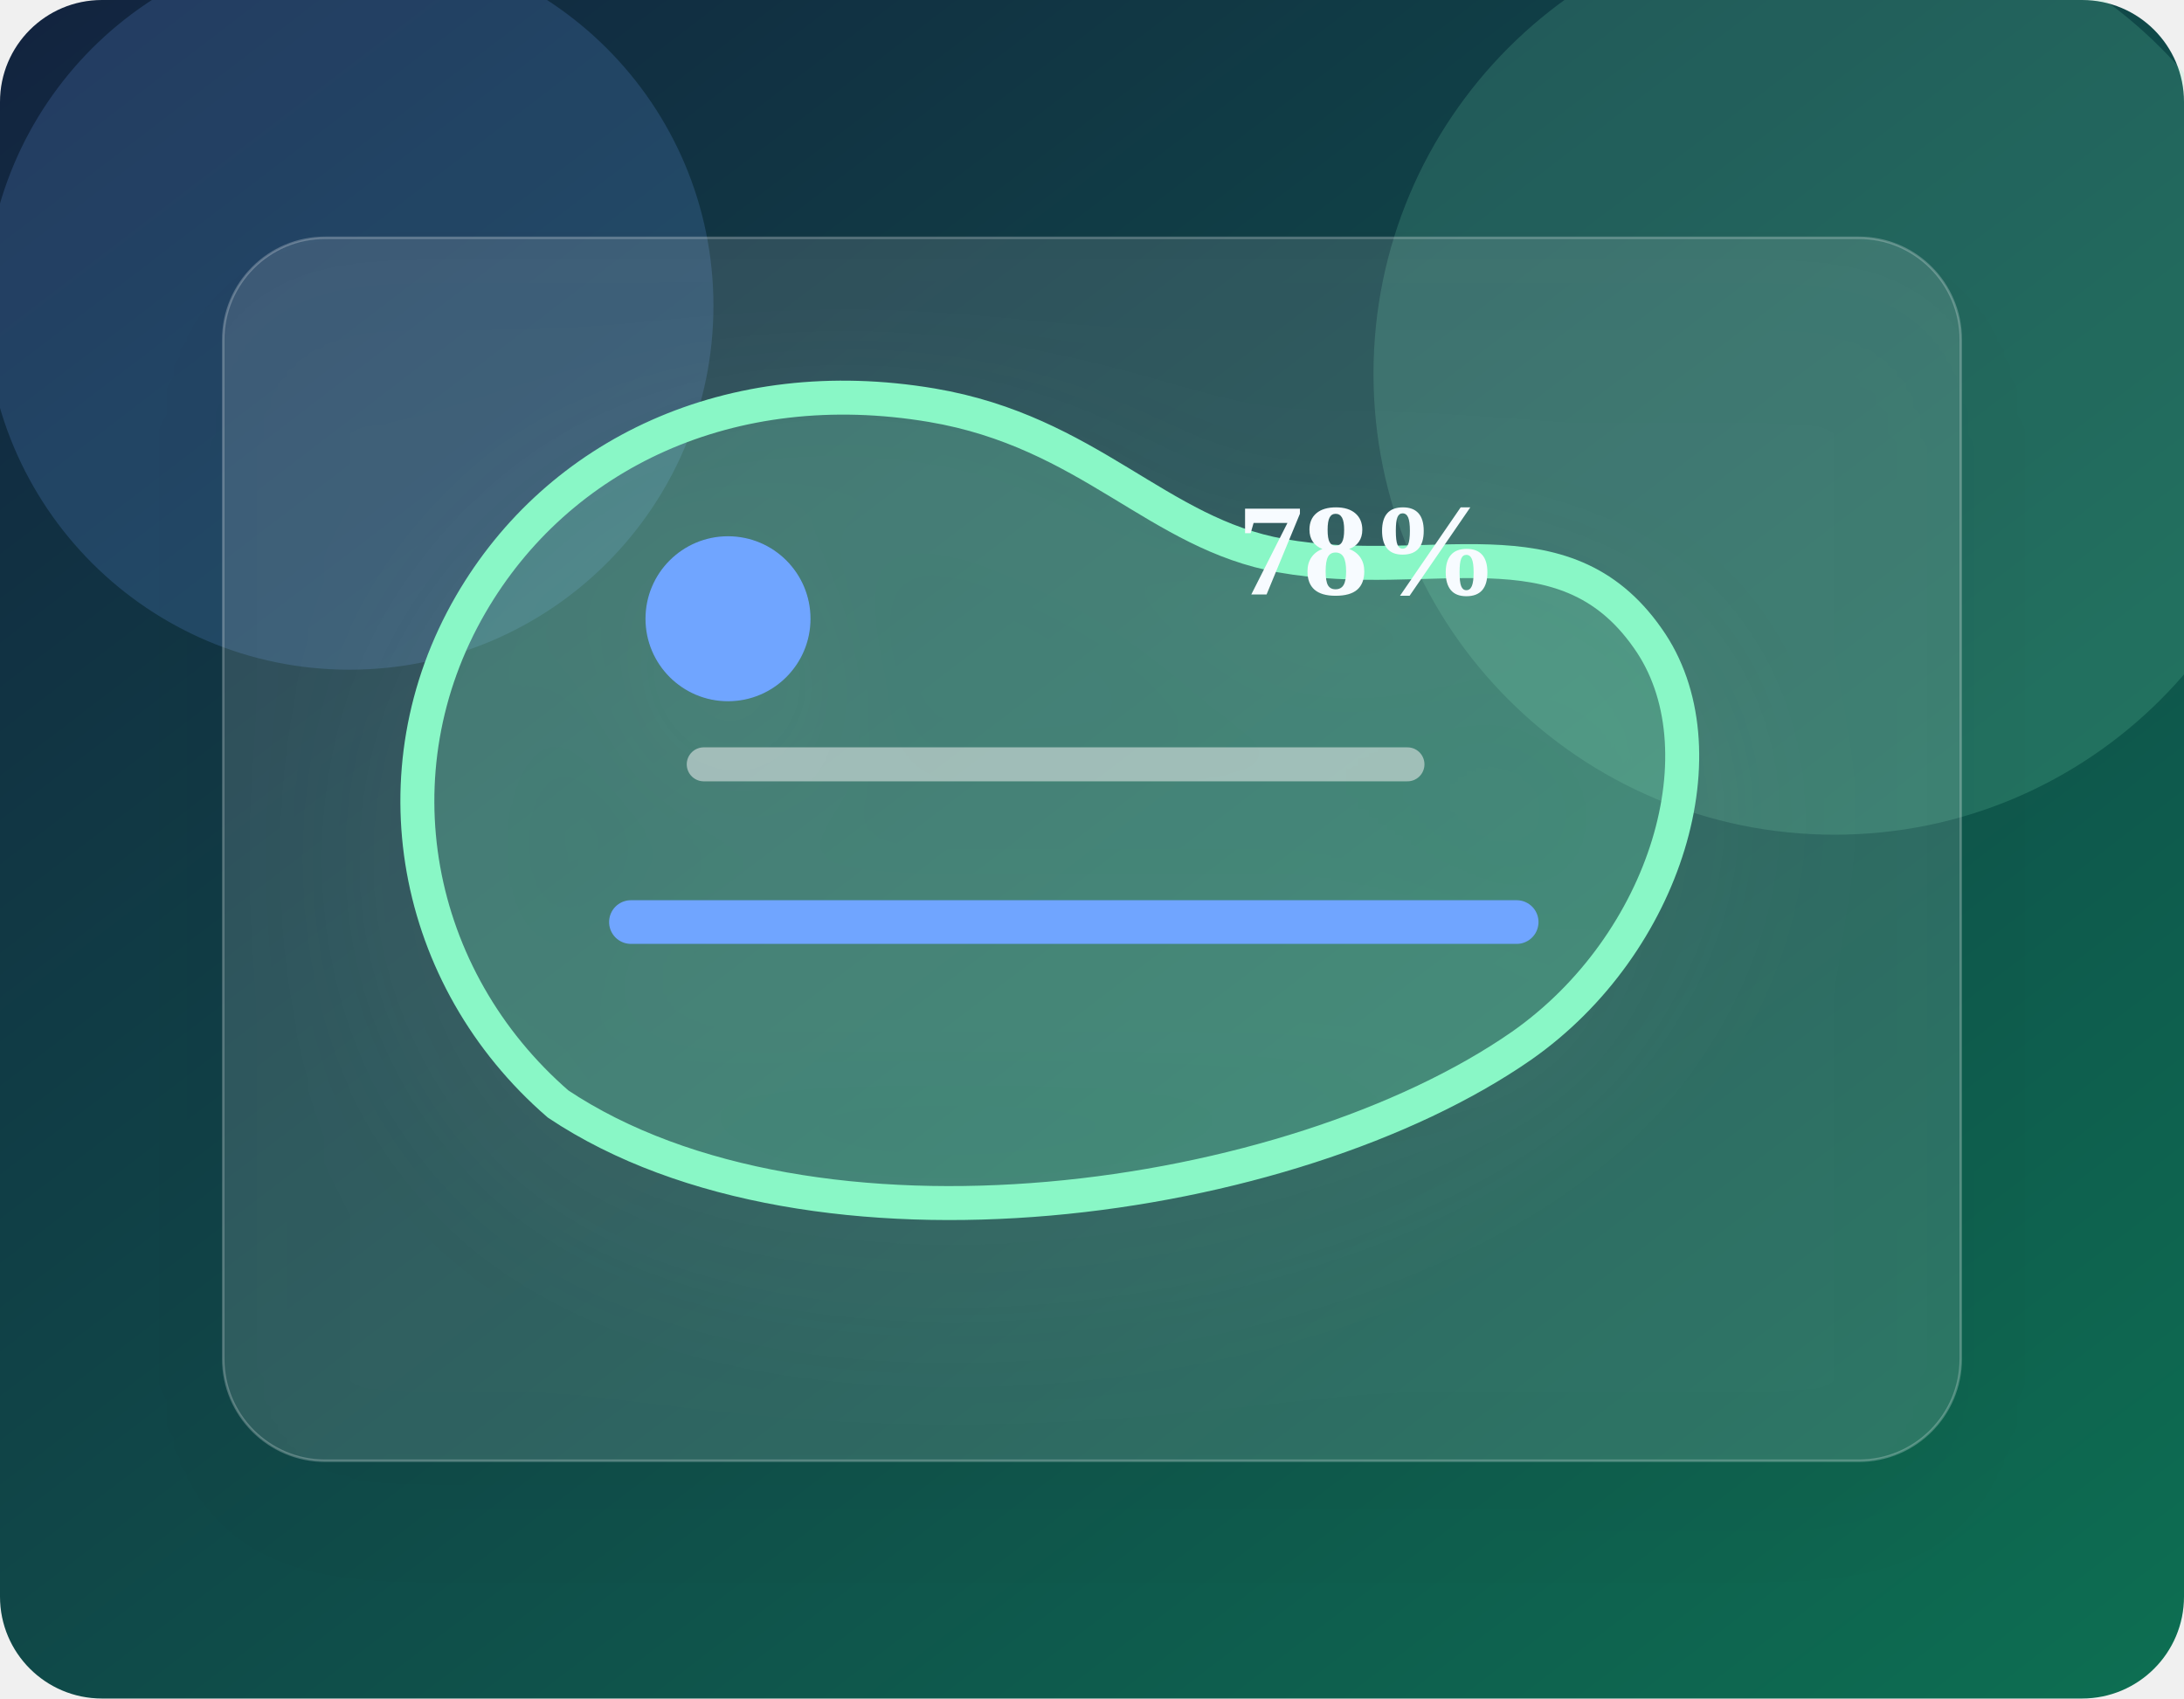
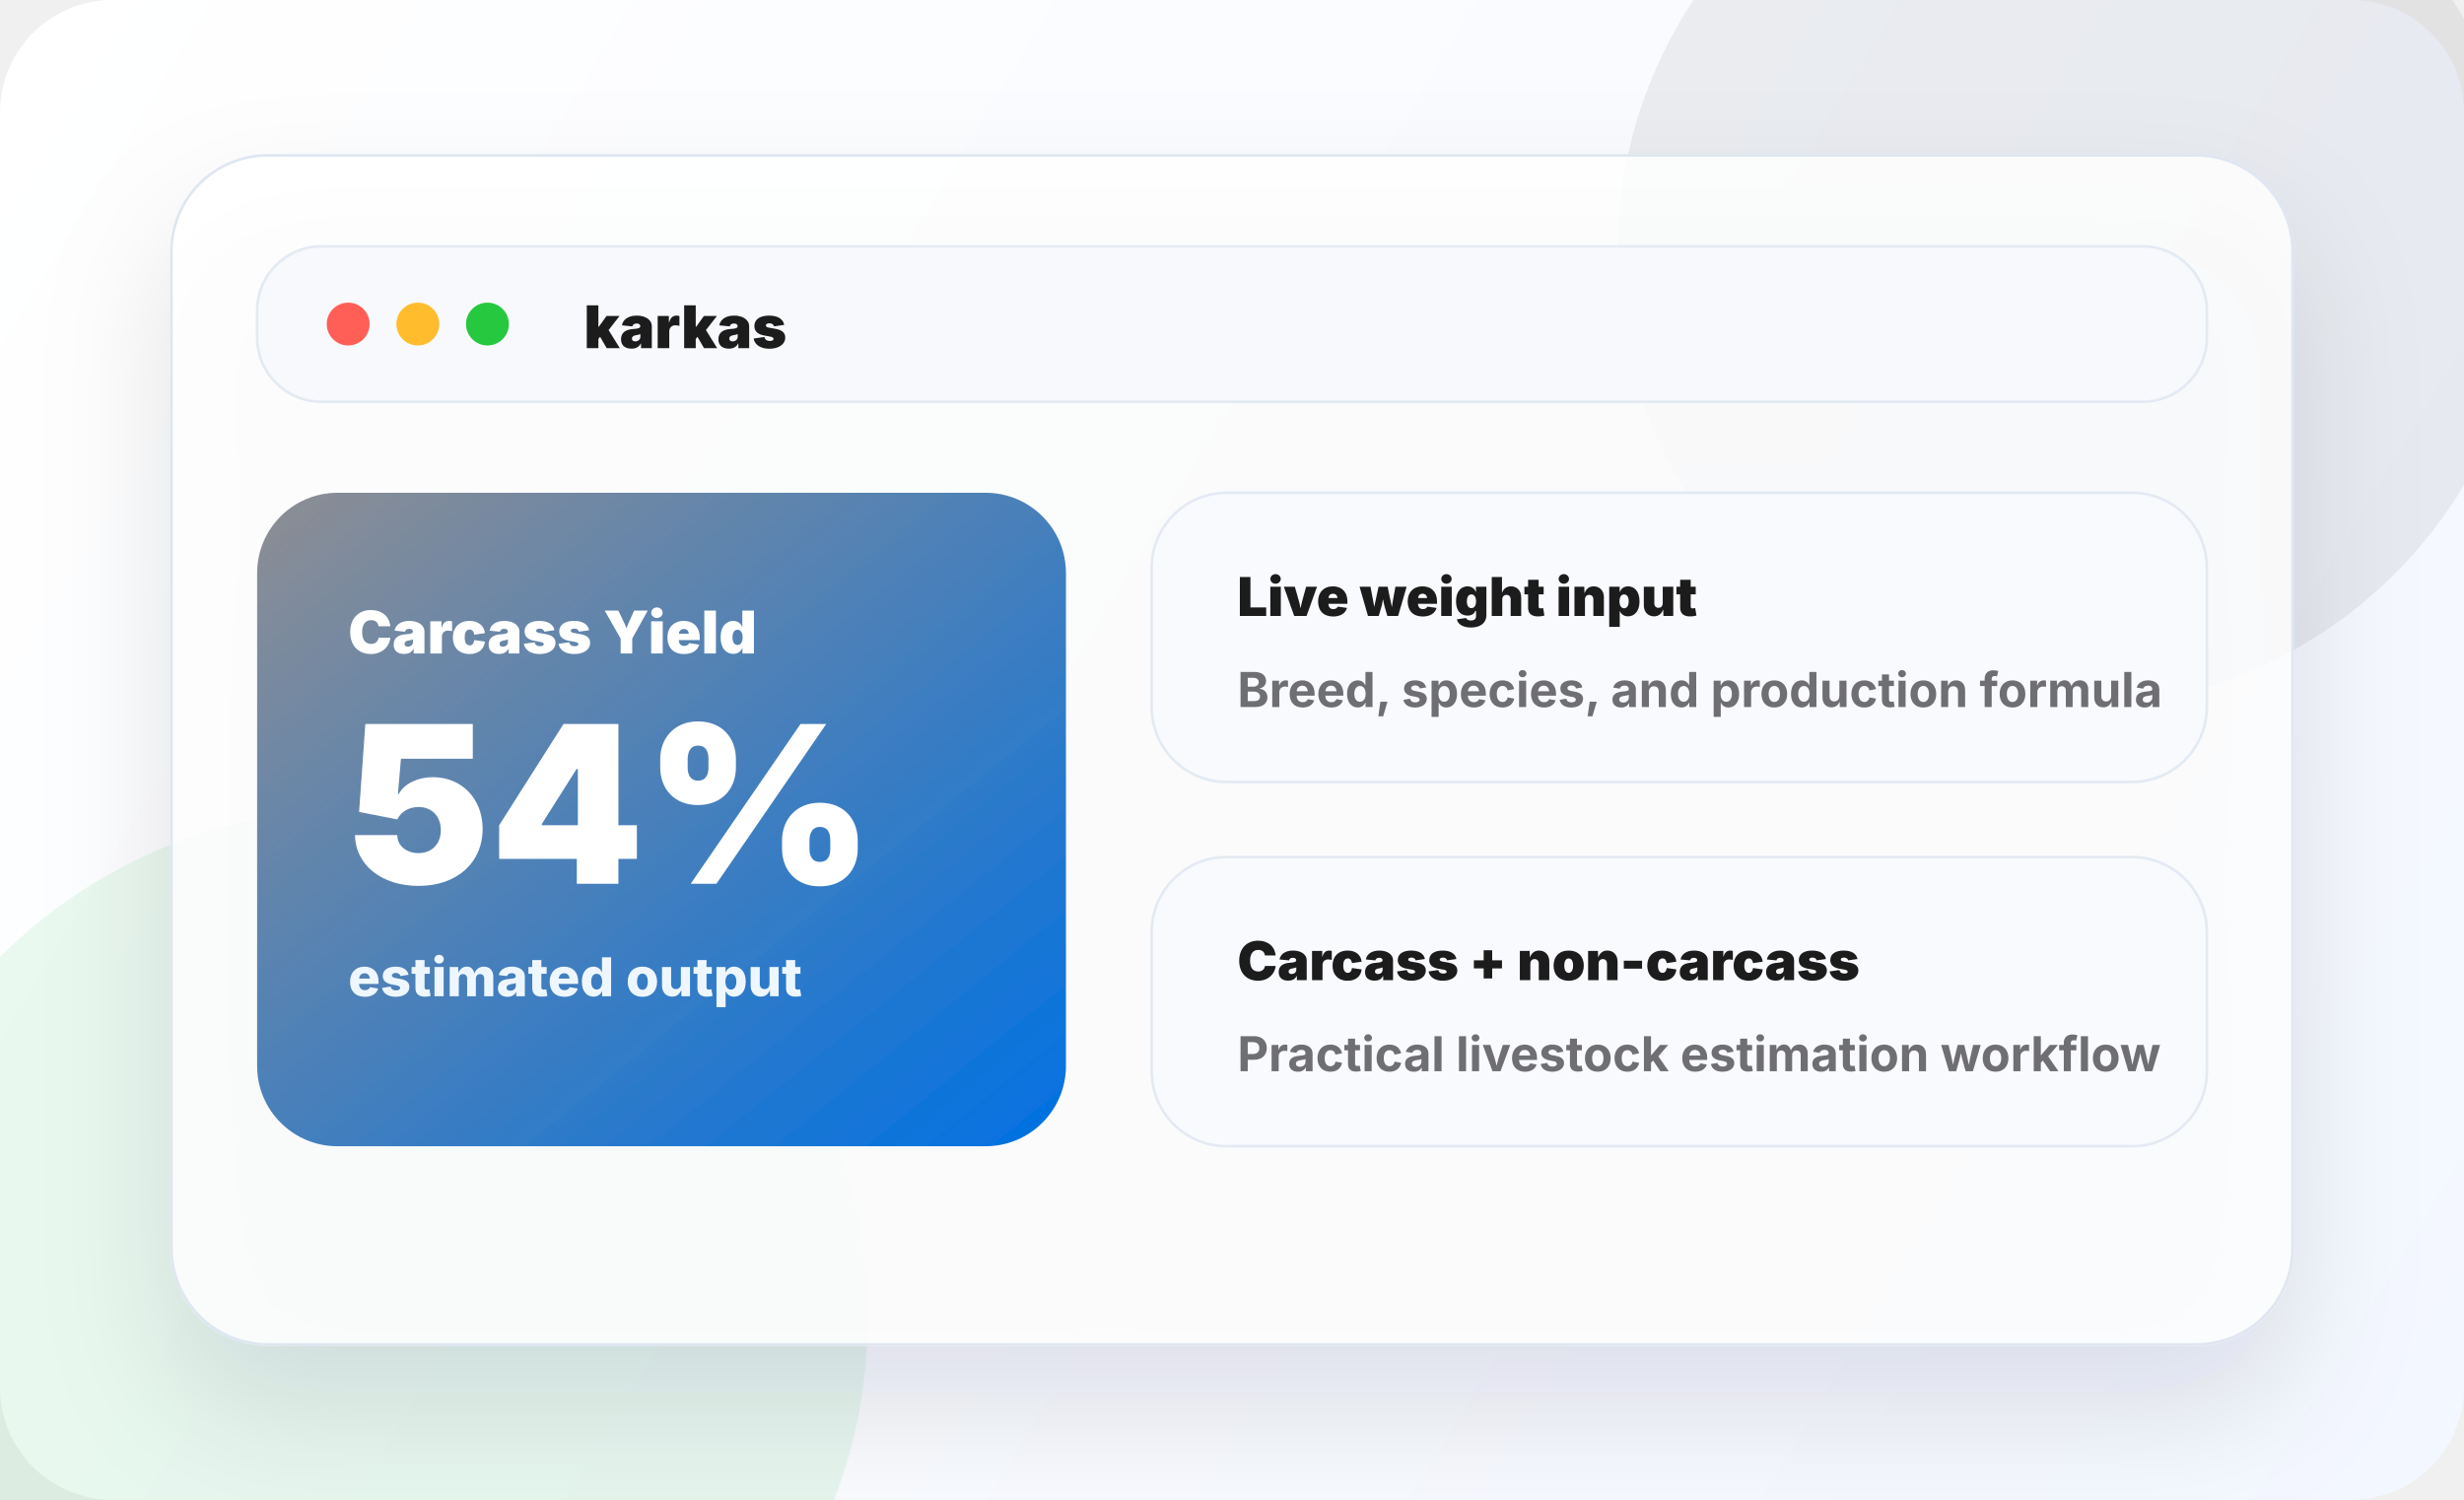
- <svg xmlns="http://www.w3.org/2000/svg" width="900" height="700" viewBox="0 0 900 700" role="img">
+ <svg xmlns="http://www.w3.org/2000/svg" viewBox="0 0 920 560" role="img" aria-labelledby="title desc">
  <defs>
-     <linearGradient id="bg" x1="0" y1="0" x2="1" y2="1">
-       <stop offset="0" stop-color="#12233f" />
-       <stop offset="1" stop-color="#0d6f52" />
+     <linearGradient id="bg" x1="0" y1="0" x2="920" y2="560" gradientUnits="userSpaceOnUse">
+       <stop stop-color="#FFFFFF" />
+       <stop offset="1" stop-color="#F3F7FF" />
    </linearGradient>
    <linearGradient id="accent" x1="0" y1="0" x2="1" y2="1">
-       <stop offset="0" stop-color="#89f7c6" />
-       <stop offset="1" stop-color="#70a5ff" />
+       <stop stop-color="#8E8E93" />
+       <stop offset="1" stop-color="#0071E3" />
    </linearGradient>
-     <filter id="shadow" x="-20%" y="-20%" width="140%" height="140%">
-       <feDropShadow dx="0" dy="24" stdDeviation="28" flood-color="#000" flood-opacity=".25" />
+     <filter id="shadow" x="-12%" y="-12%" width="124%" height="136%">
+       <feDropShadow dx="0" dy="24" stdDeviation="24" flood-color="#102033" flood-opacity="0.13" />
    </filter>
  </defs>
-   <rect width="100%" height="100%" rx="42" fill="url(#bg)" />
-   <circle cx="144" cy="126" r="150" fill="#70a5ff" opacity=".18" />
-   <circle cx="756" cy="154" r="190" fill="#89f7c6" opacity=".16" />
+   <rect width="920" height="560" rx="42" fill="url(#bg)" />
+   <circle cx="774" cy="94" r="170" fill="#8E8E93" opacity="0.14" />
+   <circle cx="134" cy="492" r="190" fill="#30D158" opacity="0.10" />
  <g filter="url(#shadow)">
-     <rect x="92" y="98" width="716" height="504" rx="42" fill="rgba(255,255,255,.12)" stroke="rgba(255,255,255,.24)" />
-     <path d="M230 455c-60-52-76-137-36-206 36-62 107-96 190-82 65 11 93 53 144 62 62 11 116-16 151 34 32 45 8 126-52 168-95 66-292 94-397 24Z" fill="rgba(137,247,198,.22)" stroke="#89f7c6" stroke-width="14" />
-     <path d="M260 380h365" stroke="#70a5ff" stroke-width="18" stroke-linecap="round" />
-     <path d="M290 315h290" stroke="rgba(255,255,255,.48)" stroke-width="14" stroke-linecap="round" />
-     <circle cx="300" cy="255" r="34" fill="#70a5ff" />
-     <text x="510" y="245" fill="#f7fbff" font-size="54" font-weight="800">78%</text>
+     <rect x="64" y="58" width="792" height="444" rx="36" fill="#fff" fill-opacity="0.82" stroke="#DFE6F1" />
+     <rect x="96" y="92" width="728" height="58" rx="24" fill="#F7F9FC" stroke="#E4EAF3" />
+     <circle cx="130" cy="121" r="8" fill="#FF5F57" />
+     <circle cx="156" cy="121" r="8" fill="#FFBD2E" />
+     <circle cx="182" cy="121" r="8" fill="#28C840" />
+     <text x="218" y="130" font-family="-apple-system, BlinkMacSystemFont, Segoe UI, sans-serif" font-size="22" font-weight="900" fill="#1D1D1F">karkas</text>
+     <rect x="96" y="184" width="302" height="244" rx="30" fill="url(#accent)" />
+     <text x="130" y="244" font-family="-apple-system, BlinkMacSystemFont, Segoe UI, sans-serif" font-size="22" font-weight="900" fill="#fff">Carcass Yield</text>
+     <text x="130" y="330" font-family="-apple-system, BlinkMacSystemFont, Segoe UI, sans-serif" font-size="82" font-weight="900" fill="#fff">54%</text>
+     <text x="130" y="372" font-family="-apple-system, BlinkMacSystemFont, Segoe UI, sans-serif" font-size="20" font-weight="800" fill="#EEF7FF">estimated output</text>
+     <rect x="430" y="184" width="394" height="108" rx="28" fill="#F8FAFD" stroke="#E4EAF3" />
+     <text x="462" y="230" font-family="-apple-system, BlinkMacSystemFont, Segoe UI, sans-serif" font-size="20" font-weight="900" fill="#1D1D1F">Live weight input</text>
+     <text x="462" y="264" font-family="-apple-system, BlinkMacSystemFont, Segoe UI, sans-serif" font-size="18" font-weight="700" fill="#6E6E73">Breed, species, and production formula</text>
+     <rect x="430" y="320" width="394" height="108" rx="28" fill="#F8FAFD" stroke="#E4EAF3" />
+     <text x="462" y="366" font-family="-apple-system, BlinkMacSystemFont, Segoe UI, sans-serif" font-size="20" font-weight="900" fill="#1D1D1F">Carcass + non-carcass</text>
+     <text x="462" y="400" font-family="-apple-system, BlinkMacSystemFont, Segoe UI, sans-serif" font-size="18" font-weight="700" fill="#6E6E73">Practical livestock estimation workflow</text>
  </g>
</svg>
